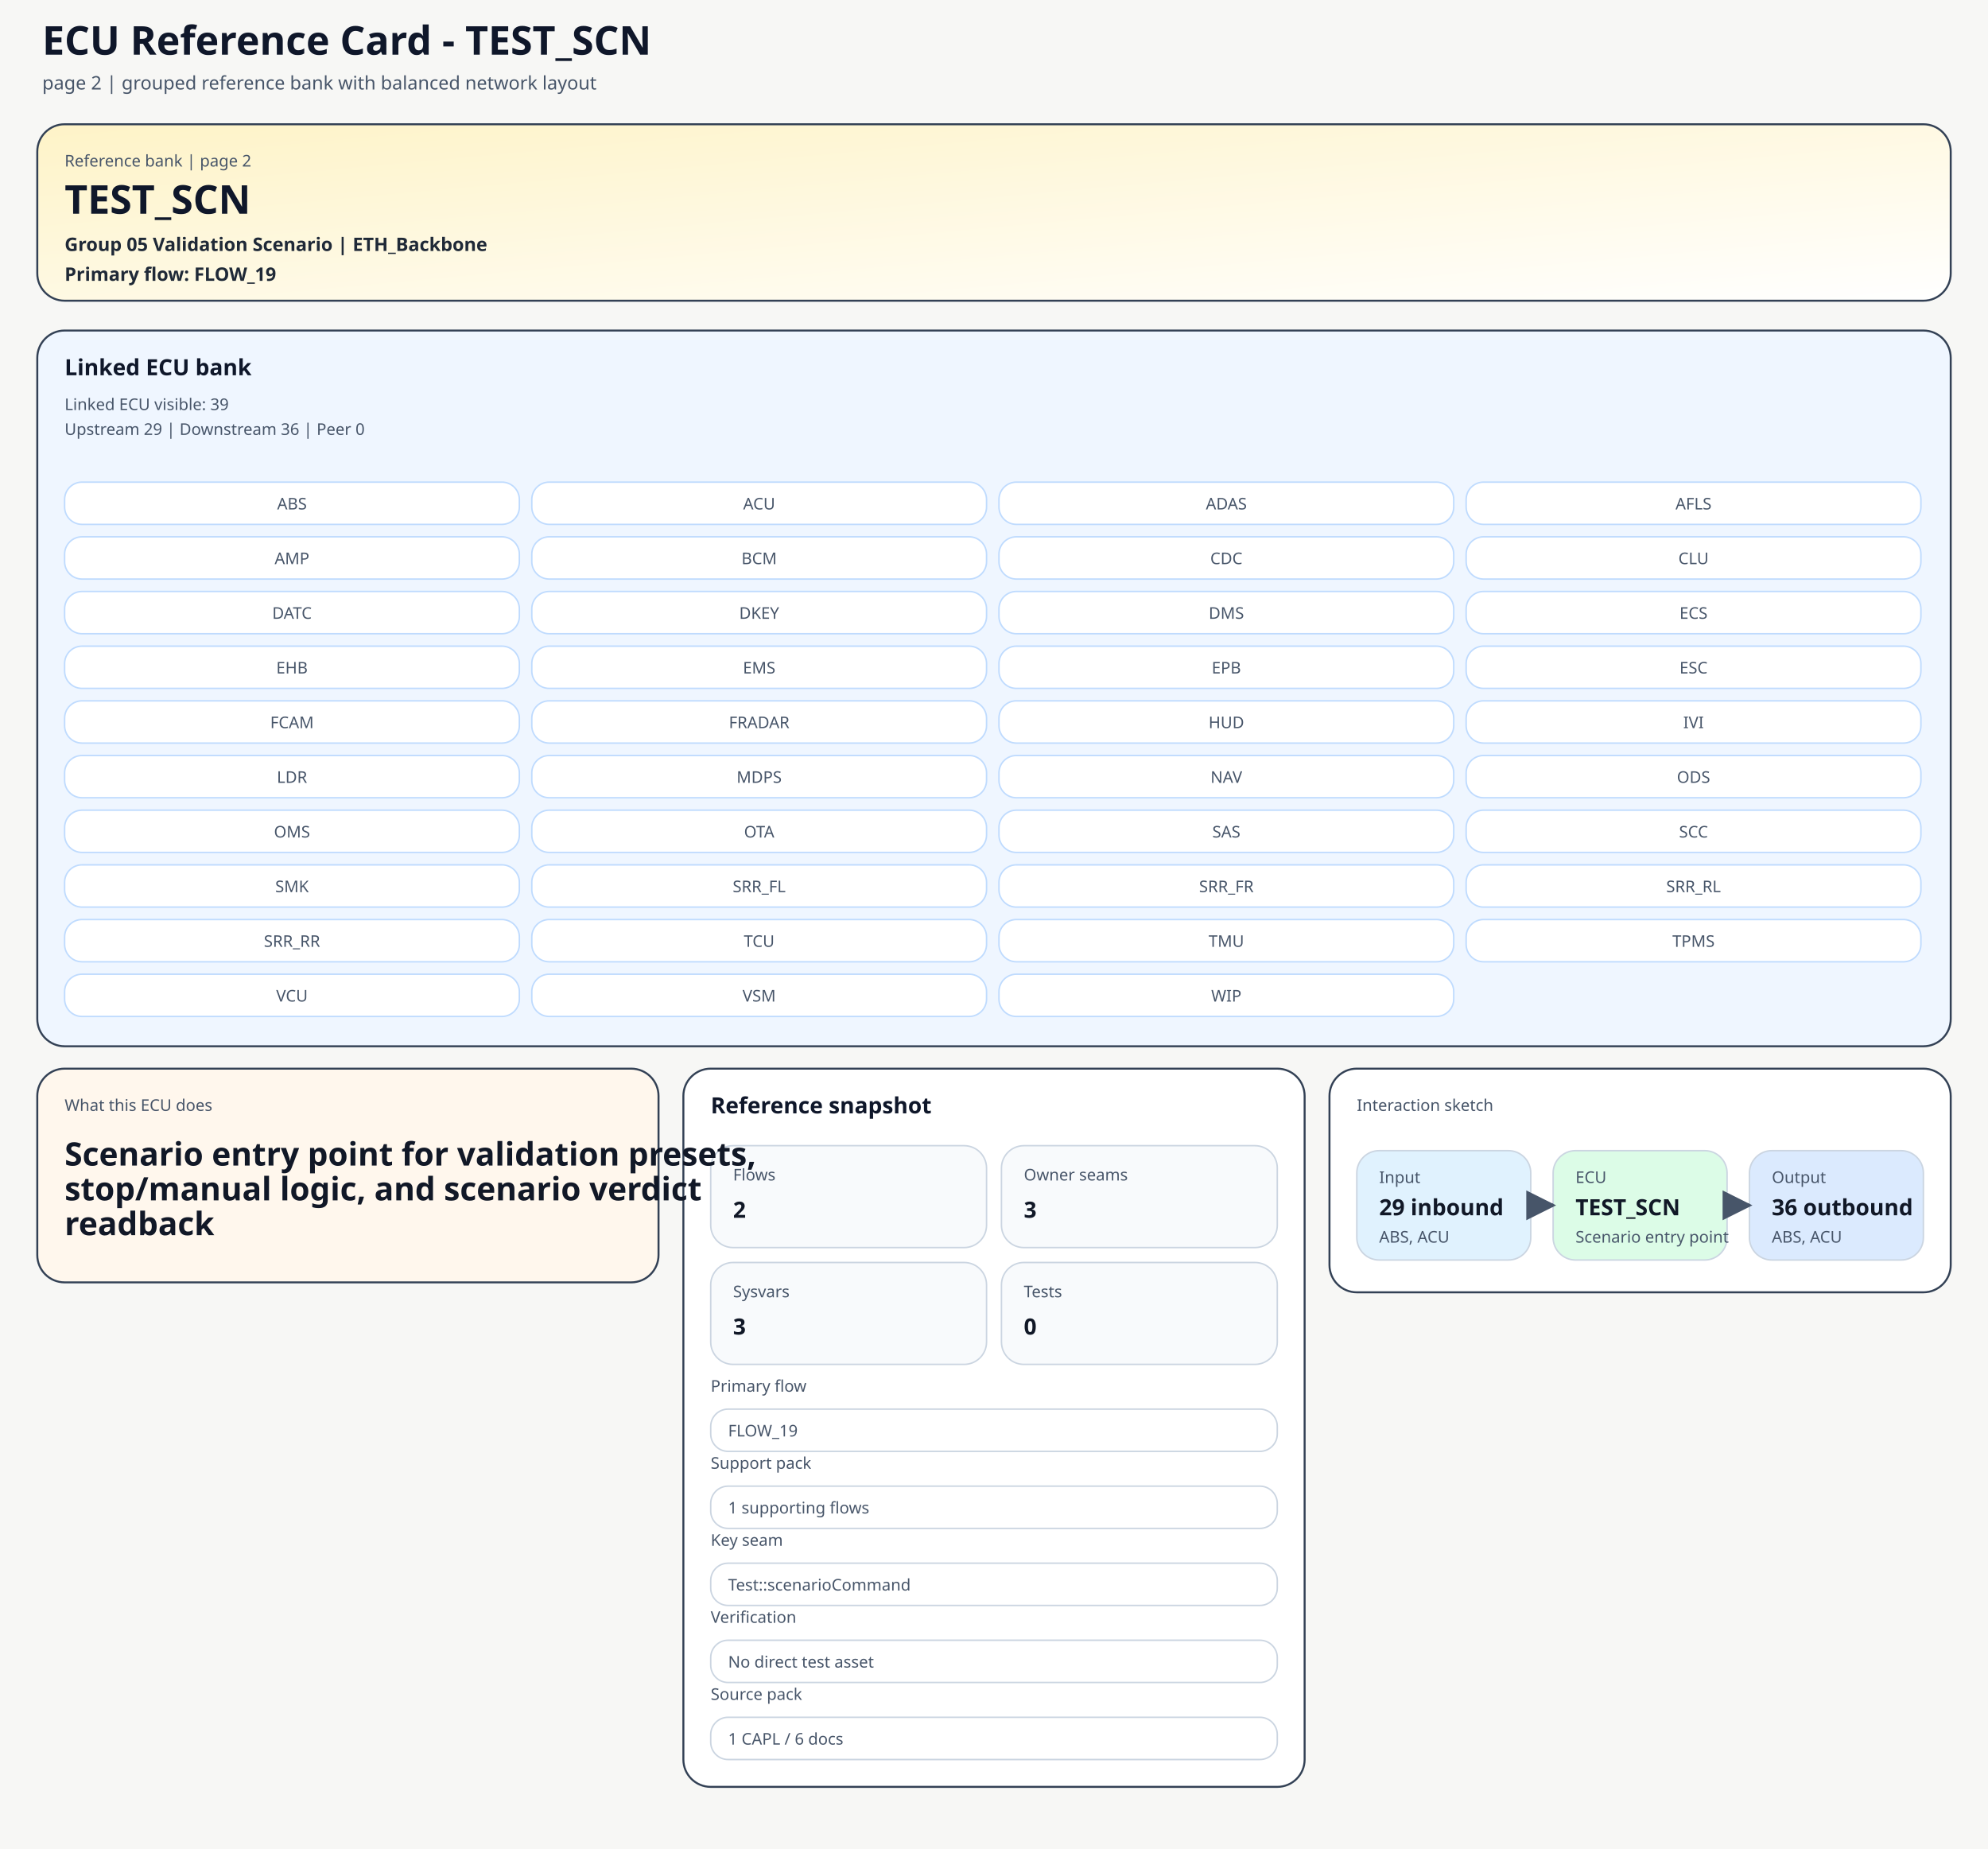
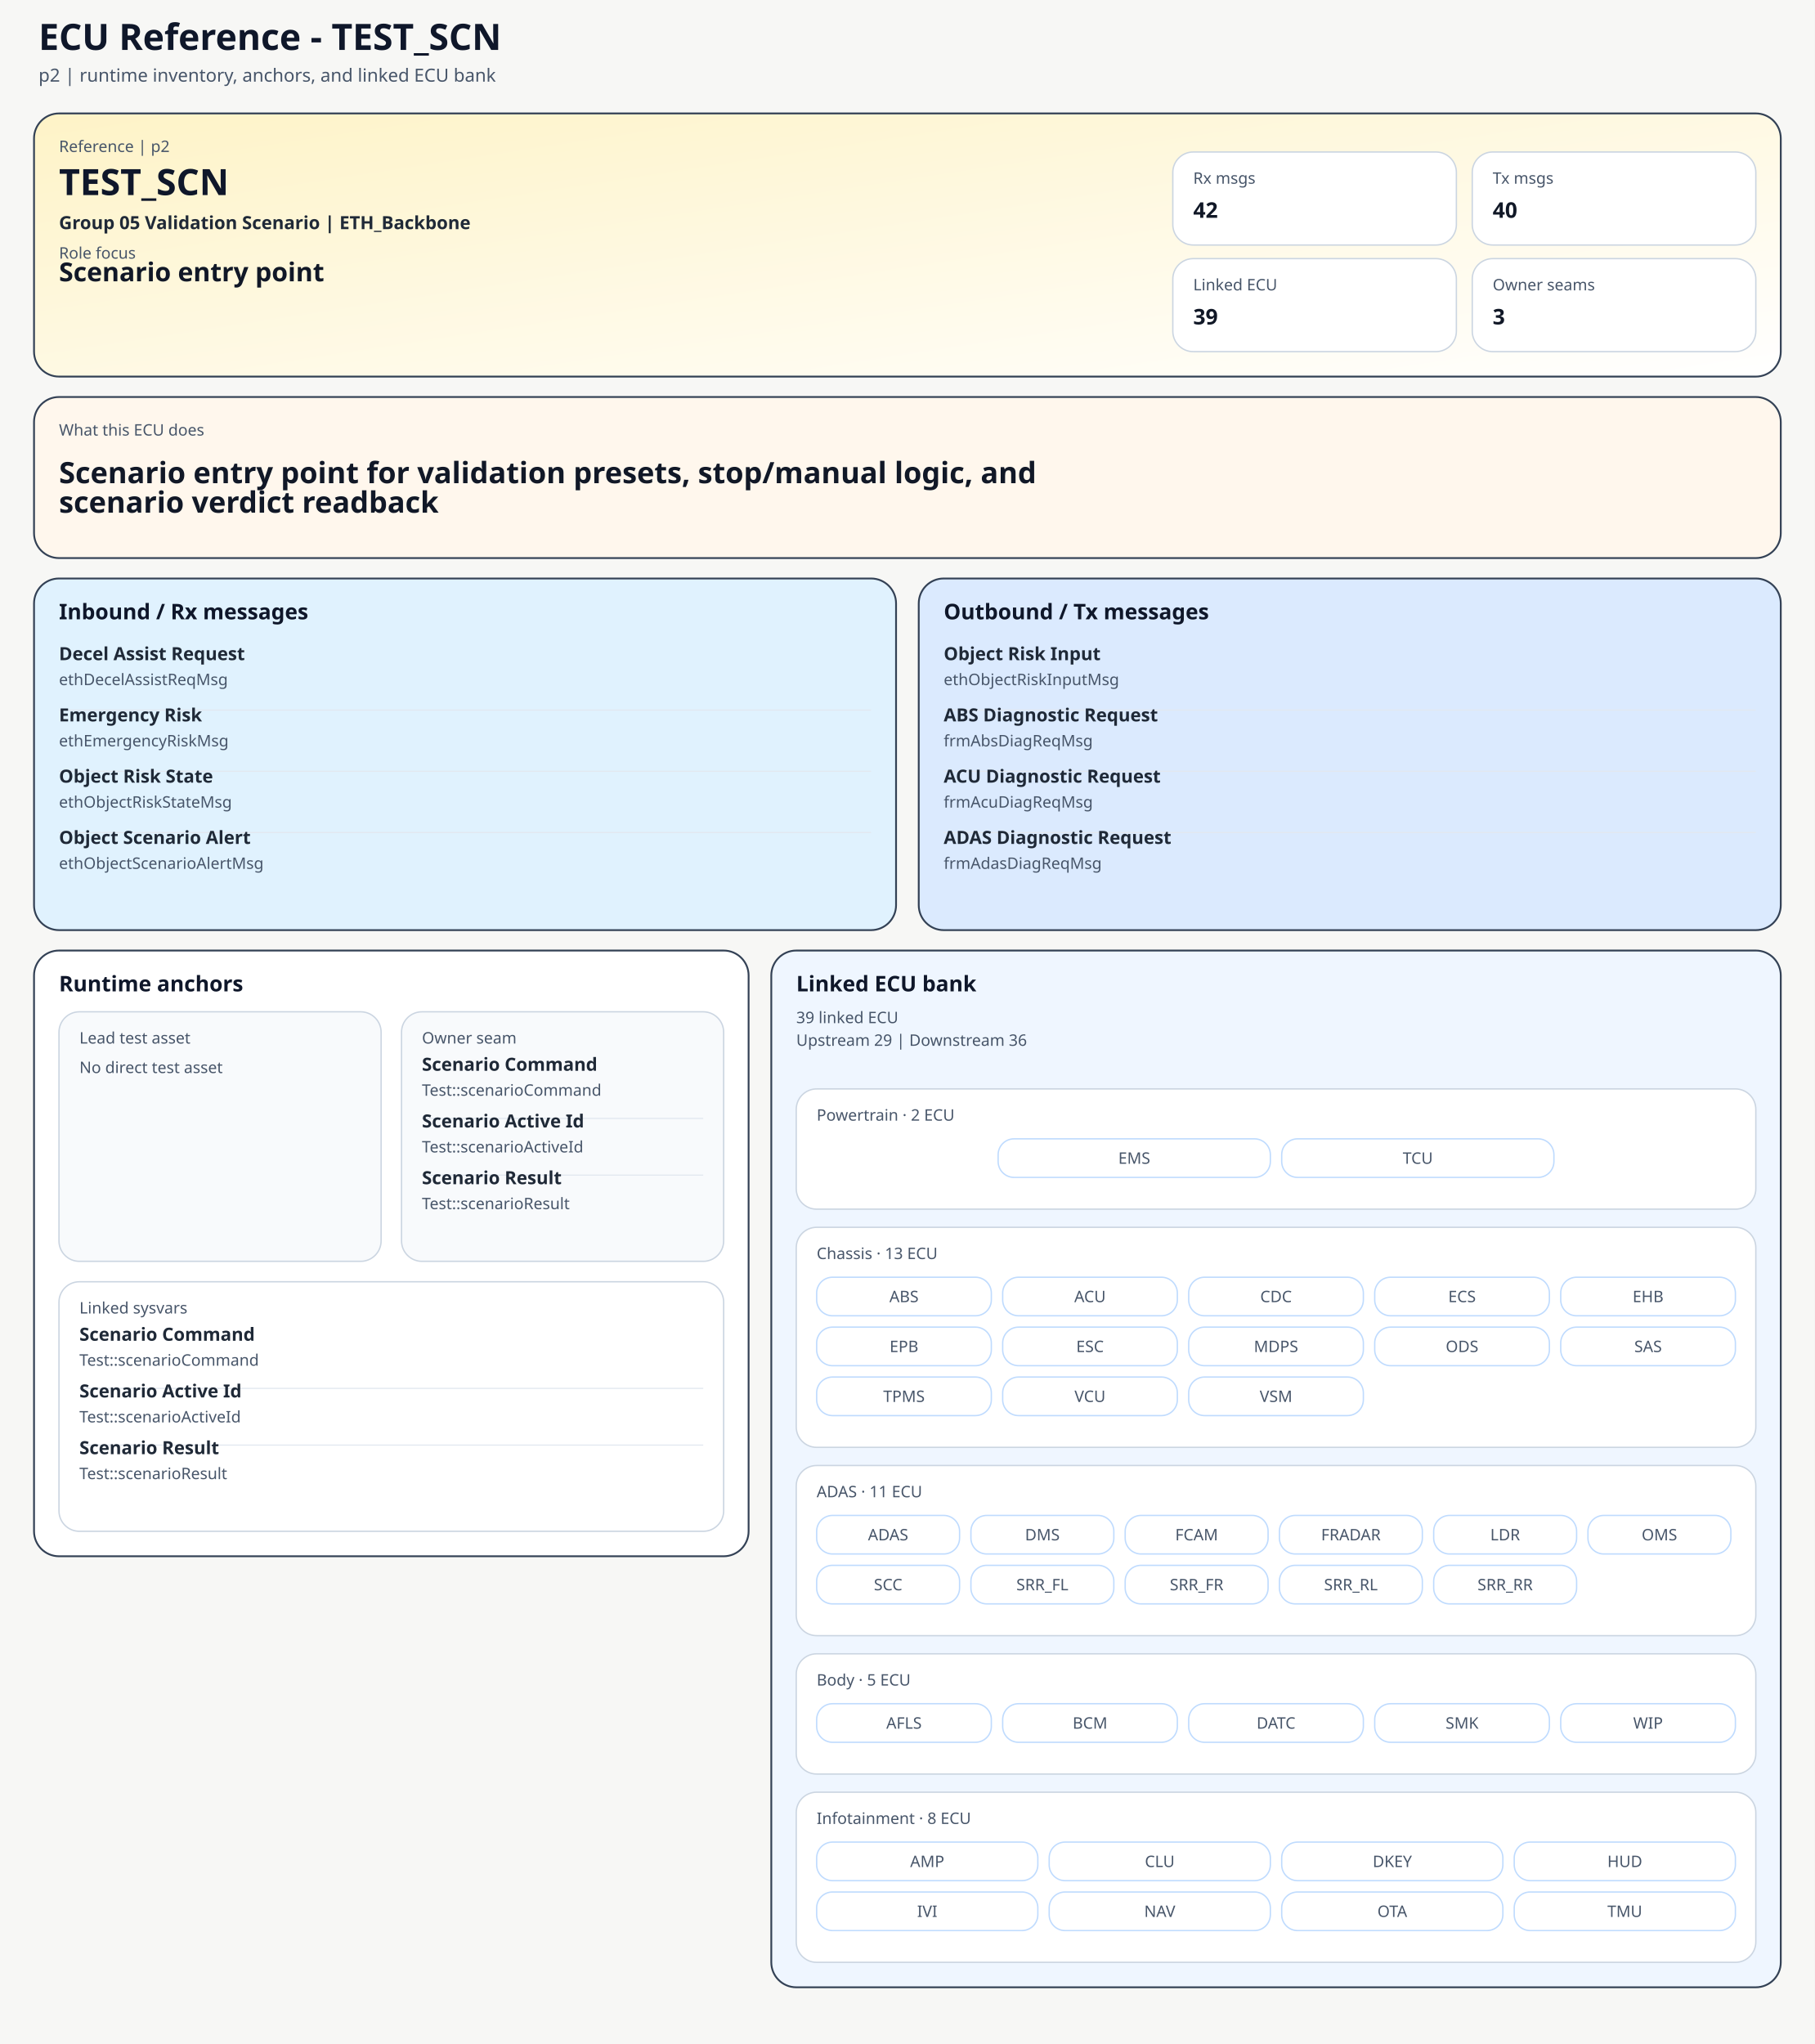
- <svg xmlns="http://www.w3.org/2000/svg" width="1600" height="1488" viewBox="0 0 1600 1488">
+ <svg xmlns="http://www.w3.org/2000/svg" width="1600" height="1802" viewBox="0 0 1600 1802">
  <defs>
    <linearGradient id="heroGradient" x1="0%" y1="0%" x2="100%" y2="100%">
      <stop offset="0%" stop-color="#fef3c7" />
      <stop offset="100%" stop-color="#ffffff" />
    </linearGradient>
    <marker id="arrow" viewBox="0 0 10 10" refX="9" refY="5" markerWidth="8" markerHeight="8" orient="auto-start-reverse">
      <path d="M 0 0 L 10 5 L 0 10 z" fill="#475569" />
    </marker>
  </defs>
  <style>
    .bg { fill: #f7f7f5; }
    .title { font: 700 32px 'Segoe UI', sans-serif; fill: #0f172a; }
-     .sub { font: 500 15px 'Segoe UI', sans-serif; fill: #475569; }
-     .label { font: 700 18px 'Segoe UI', sans-serif; fill: #0f172a; }
-     .text { font: 600 15px 'Segoe UI', sans-serif; fill: #1f2937; }
-     .small { font: 500 13px 'Segoe UI', sans-serif; fill: #475569; }
+     .sub { font: 500 16px 'Segoe UI', sans-serif; fill: #475569; }
+     .label { font: 700 19px 'Segoe UI', sans-serif; fill: #0f172a; }
+     .text { font: 600 16px 'Segoe UI', sans-serif; fill: #1f2937; }
+     .small { font: 500 14px 'Segoe UI', sans-serif; fill: #475569; }
+     .heroRole { font: 700 23px 'Segoe UI', sans-serif; fill: #111827; }
    .statement { font: 700 26px 'Segoe UI', sans-serif; fill: #111827; }
-     .node { font: 700 18px 'Segoe UI', sans-serif; fill: #111827; }
+     .node { font: 700 19px 'Segoe UI', sans-serif; fill: #111827; }
    .box { rx: 22; ry: 22; stroke: #334155; stroke-width: 1.6; }
    .lane { stroke: #64748b; stroke-width: 3; fill: none; marker-end: url(#arrow); }
  </style>
-   <rect x="0" y="0" width="1600" height="1488" class="bg" />
-   <text x="34" y="44" class="title">ECU Reference Card - TEST_SCN</text>
-   <text x="34" y="72" class="sub">page 2 | grouped reference bank with balanced network layout</text>
-   <rect x="30" y="100" width="1540" height="142" class="box" fill="url(#heroGradient)" />
-   <text x="52" y="134" class="small">Reference bank | page 2</text>
+   <rect x="0" y="0" width="1600" height="1802" class="bg" />
+   <text x="34" y="44" class="title">ECU Reference - TEST_SCN</text>
+   <text x="34" y="72" class="sub">p2 | runtime inventory, anchors, and linked ECU bank</text>
+   <rect x="30" y="100" width="1540" height="232" class="box" fill="url(#heroGradient)" />
+   <text x="52" y="134" class="small">Reference | p2</text>
  <text x="52" y="172" class="title">TEST_SCN</text>
  <text x="52" y="202" class="text">Group 05 Validation Scenario | ETH_Backbone</text>
-   <text x="52" y="226" class="text">Primary flow: FLOW_19</text>
-   <rect x="30" y="266" width="1540" height="576" class="box" fill="#eff6ff" />
-   <text x="52" y="302" class="label">Linked ECU bank</text>
-   <text x="52" y="330" class="small">Linked ECU visible: 39</text>
-   <text x="52" y="350" class="small">Upstream 29 | Downstream 36 | Peer 0</text>
-   <rect x="52" y="388" width="366" height="34" rx="14" ry="14" fill="#ffffff" stroke="#bfdbfe" stroke-width="1.2" />
-   <text x="235.0" y="410" text-anchor="middle" class="small">ABS</text>
-   <rect x="428" y="388" width="366" height="34" rx="14" ry="14" fill="#ffffff" stroke="#bfdbfe" stroke-width="1.2" />
-   <text x="611.0" y="410" text-anchor="middle" class="small">ACU</text>
-   <rect x="804" y="388" width="366" height="34" rx="14" ry="14" fill="#ffffff" stroke="#bfdbfe" stroke-width="1.2" />
-   <text x="987.0" y="410" text-anchor="middle" class="small">ADAS</text>
-   <rect x="1180" y="388" width="366" height="34" rx="14" ry="14" fill="#ffffff" stroke="#bfdbfe" stroke-width="1.2" />
-   <text x="1363.0" y="410" text-anchor="middle" class="small">AFLS</text>
-   <rect x="52" y="432" width="366" height="34" rx="14" ry="14" fill="#ffffff" stroke="#bfdbfe" stroke-width="1.2" />
-   <text x="235.0" y="454" text-anchor="middle" class="small">AMP</text>
-   <rect x="428" y="432" width="366" height="34" rx="14" ry="14" fill="#ffffff" stroke="#bfdbfe" stroke-width="1.2" />
-   <text x="611.0" y="454" text-anchor="middle" class="small">BCM</text>
-   <rect x="804" y="432" width="366" height="34" rx="14" ry="14" fill="#ffffff" stroke="#bfdbfe" stroke-width="1.2" />
-   <text x="987.0" y="454" text-anchor="middle" class="small">CDC</text>
-   <rect x="1180" y="432" width="366" height="34" rx="14" ry="14" fill="#ffffff" stroke="#bfdbfe" stroke-width="1.2" />
-   <text x="1363.0" y="454" text-anchor="middle" class="small">CLU</text>
-   <rect x="52" y="476" width="366" height="34" rx="14" ry="14" fill="#ffffff" stroke="#bfdbfe" stroke-width="1.2" />
-   <text x="235.0" y="498" text-anchor="middle" class="small">DATC</text>
-   <rect x="428" y="476" width="366" height="34" rx="14" ry="14" fill="#ffffff" stroke="#bfdbfe" stroke-width="1.2" />
-   <text x="611.0" y="498" text-anchor="middle" class="small">DKEY</text>
-   <rect x="804" y="476" width="366" height="34" rx="14" ry="14" fill="#ffffff" stroke="#bfdbfe" stroke-width="1.2" />
-   <text x="987.0" y="498" text-anchor="middle" class="small">DMS</text>
-   <rect x="1180" y="476" width="366" height="34" rx="14" ry="14" fill="#ffffff" stroke="#bfdbfe" stroke-width="1.2" />
-   <text x="1363.0" y="498" text-anchor="middle" class="small">ECS</text>
-   <rect x="52" y="520" width="366" height="34" rx="14" ry="14" fill="#ffffff" stroke="#bfdbfe" stroke-width="1.2" />
-   <text x="235.0" y="542" text-anchor="middle" class="small">EHB</text>
-   <rect x="428" y="520" width="366" height="34" rx="14" ry="14" fill="#ffffff" stroke="#bfdbfe" stroke-width="1.2" />
-   <text x="611.0" y="542" text-anchor="middle" class="small">EMS</text>
-   <rect x="804" y="520" width="366" height="34" rx="14" ry="14" fill="#ffffff" stroke="#bfdbfe" stroke-width="1.2" />
-   <text x="987.0" y="542" text-anchor="middle" class="small">EPB</text>
-   <rect x="1180" y="520" width="366" height="34" rx="14" ry="14" fill="#ffffff" stroke="#bfdbfe" stroke-width="1.2" />
-   <text x="1363.0" y="542" text-anchor="middle" class="small">ESC</text>
-   <rect x="52" y="564" width="366" height="34" rx="14" ry="14" fill="#ffffff" stroke="#bfdbfe" stroke-width="1.2" />
-   <text x="235.0" y="586" text-anchor="middle" class="small">FCAM</text>
-   <rect x="428" y="564" width="366" height="34" rx="14" ry="14" fill="#ffffff" stroke="#bfdbfe" stroke-width="1.2" />
-   <text x="611.0" y="586" text-anchor="middle" class="small">FRADAR</text>
-   <rect x="804" y="564" width="366" height="34" rx="14" ry="14" fill="#ffffff" stroke="#bfdbfe" stroke-width="1.2" />
-   <text x="987.0" y="586" text-anchor="middle" class="small">HUD</text>
-   <rect x="1180" y="564" width="366" height="34" rx="14" ry="14" fill="#ffffff" stroke="#bfdbfe" stroke-width="1.2" />
-   <text x="1363.0" y="586" text-anchor="middle" class="small">IVI</text>
-   <rect x="52" y="608" width="366" height="34" rx="14" ry="14" fill="#ffffff" stroke="#bfdbfe" stroke-width="1.2" />
-   <text x="235.0" y="630" text-anchor="middle" class="small">LDR</text>
-   <rect x="428" y="608" width="366" height="34" rx="14" ry="14" fill="#ffffff" stroke="#bfdbfe" stroke-width="1.2" />
-   <text x="611.0" y="630" text-anchor="middle" class="small">MDPS</text>
-   <rect x="804" y="608" width="366" height="34" rx="14" ry="14" fill="#ffffff" stroke="#bfdbfe" stroke-width="1.2" />
-   <text x="987.0" y="630" text-anchor="middle" class="small">NAV</text>
-   <rect x="1180" y="608" width="366" height="34" rx="14" ry="14" fill="#ffffff" stroke="#bfdbfe" stroke-width="1.2" />
-   <text x="1363.0" y="630" text-anchor="middle" class="small">ODS</text>
-   <rect x="52" y="652" width="366" height="34" rx="14" ry="14" fill="#ffffff" stroke="#bfdbfe" stroke-width="1.2" />
-   <text x="235.0" y="674" text-anchor="middle" class="small">OMS</text>
-   <rect x="428" y="652" width="366" height="34" rx="14" ry="14" fill="#ffffff" stroke="#bfdbfe" stroke-width="1.2" />
-   <text x="611.0" y="674" text-anchor="middle" class="small">OTA</text>
-   <rect x="804" y="652" width="366" height="34" rx="14" ry="14" fill="#ffffff" stroke="#bfdbfe" stroke-width="1.2" />
-   <text x="987.0" y="674" text-anchor="middle" class="small">SAS</text>
-   <rect x="1180" y="652" width="366" height="34" rx="14" ry="14" fill="#ffffff" stroke="#bfdbfe" stroke-width="1.2" />
-   <text x="1363.0" y="674" text-anchor="middle" class="small">SCC</text>
-   <rect x="52" y="696" width="366" height="34" rx="14" ry="14" fill="#ffffff" stroke="#bfdbfe" stroke-width="1.2" />
-   <text x="235.0" y="718" text-anchor="middle" class="small">SMK</text>
-   <rect x="428" y="696" width="366" height="34" rx="14" ry="14" fill="#ffffff" stroke="#bfdbfe" stroke-width="1.2" />
-   <text x="611.0" y="718" text-anchor="middle" class="small">SRR_FL</text>
-   <rect x="804" y="696" width="366" height="34" rx="14" ry="14" fill="#ffffff" stroke="#bfdbfe" stroke-width="1.2" />
-   <text x="987.0" y="718" text-anchor="middle" class="small">SRR_FR</text>
-   <rect x="1180" y="696" width="366" height="34" rx="14" ry="14" fill="#ffffff" stroke="#bfdbfe" stroke-width="1.2" />
-   <text x="1363.0" y="718" text-anchor="middle" class="small">SRR_RL</text>
-   <rect x="52" y="740" width="366" height="34" rx="14" ry="14" fill="#ffffff" stroke="#bfdbfe" stroke-width="1.2" />
-   <text x="235.0" y="762" text-anchor="middle" class="small">SRR_RR</text>
-   <rect x="428" y="740" width="366" height="34" rx="14" ry="14" fill="#ffffff" stroke="#bfdbfe" stroke-width="1.2" />
-   <text x="611.0" y="762" text-anchor="middle" class="small">TCU</text>
-   <rect x="804" y="740" width="366" height="34" rx="14" ry="14" fill="#ffffff" stroke="#bfdbfe" stroke-width="1.2" />
-   <text x="987.0" y="762" text-anchor="middle" class="small">TMU</text>
-   <rect x="1180" y="740" width="366" height="34" rx="14" ry="14" fill="#ffffff" stroke="#bfdbfe" stroke-width="1.2" />
-   <text x="1363.0" y="762" text-anchor="middle" class="small">TPMS</text>
-   <rect x="52" y="784" width="366" height="34" rx="14" ry="14" fill="#ffffff" stroke="#bfdbfe" stroke-width="1.2" />
-   <text x="235.0" y="806" text-anchor="middle" class="small">VCU</text>
-   <rect x="428" y="784" width="366" height="34" rx="14" ry="14" fill="#ffffff" stroke="#bfdbfe" stroke-width="1.2" />
-   <text x="611.0" y="806" text-anchor="middle" class="small">VSM</text>
-   <rect x="804" y="784" width="366" height="34" rx="14" ry="14" fill="#ffffff" stroke="#bfdbfe" stroke-width="1.2" />
-   <text x="987.0" y="806" text-anchor="middle" class="small">WIP</text>
-   <rect x="550" y="860" width="500" height="578" class="box" fill="#ffffff" />
-   <text x="572" y="896" class="label">Reference snapshot</text>
-   <rect x="572" y="922" width="222" height="82" rx="18" ry="18" fill="#f8fafc" stroke="#cbd5e1" stroke-width="1.2" />
-   <text x="590" y="950" class="small">Flows</text>
-   <text x="590" y="980" class="node">2</text>
-   <rect x="806" y="922" width="222" height="82" rx="18" ry="18" fill="#f8fafc" stroke="#cbd5e1" stroke-width="1.2" />
-   <text x="824" y="950" class="small">Owner seams</text>
-   <text x="824" y="980" class="node">3</text>
-   <rect x="572" y="1016" width="222" height="82" rx="18" ry="18" fill="#f8fafc" stroke="#cbd5e1" stroke-width="1.2" />
-   <text x="590" y="1044" class="small">Sysvars</text>
-   <text x="590" y="1074" class="node">3</text>
-   <rect x="806" y="1016" width="222" height="82" rx="18" ry="18" fill="#f8fafc" stroke="#cbd5e1" stroke-width="1.2" />
-   <text x="824" y="1044" class="small">Tests</text>
-   <text x="824" y="1074" class="node">0</text>
-   <text x="572" y="1120" class="small">Primary flow</text>
-   <rect x="572" y="1134" width="456" height="34" rx="14" ry="14" fill="#ffffff" stroke="#cbd5e1" stroke-width="1.2" />
-   <text x="586" y="1156" class="small">FLOW_19</text>
-   <text x="572" y="1182" class="small">Support pack</text>
-   <rect x="572" y="1196" width="456" height="34" rx="14" ry="14" fill="#ffffff" stroke="#cbd5e1" stroke-width="1.2" />
-   <text x="586" y="1218" class="small">1 supporting flows</text>
-   <text x="572" y="1244" class="small">Key seam</text>
-   <rect x="572" y="1258" width="456" height="34" rx="14" ry="14" fill="#ffffff" stroke="#cbd5e1" stroke-width="1.2" />
-   <text x="586" y="1280" class="small">Test::scenarioCommand</text>
-   <text x="572" y="1306" class="small">Verification</text>
-   <rect x="572" y="1320" width="456" height="34" rx="14" ry="14" fill="#ffffff" stroke="#cbd5e1" stroke-width="1.2" />
-   <text x="586" y="1342" class="small">No direct test asset</text>
-   <text x="572" y="1368" class="small">Source pack</text>
-   <rect x="572" y="1382" width="456" height="34" rx="14" ry="14" fill="#ffffff" stroke="#cbd5e1" stroke-width="1.2" />
-   <text x="586" y="1404" class="small">1 CAPL / 6 docs</text>
-   <rect x="30" y="860" width="500" height="172" class="box" fill="#fff7ed" />
-   <text x="52" y="894" class="small">What this ECU does</text>
-   <text x="52" y="938" class="statement">Scenario entry point for validation presets,</text>
-   <text x="52" y="966" class="statement">stop/manual logic, and scenario verdict</text>
-   <text x="52" y="994" class="statement">readback</text>
-   <rect x="1070" y="860" width="500" height="180" class="box" fill="#ffffff" />
-   <text x="1092" y="894" class="small">Interaction sketch</text>
-   <rect x="1092" y="926" width="140" height="88" rx="18" ry="18" fill="#e0f2fe" stroke="#cbd5e1" stroke-width="1.2" />
-   <text x="1110" y="952" class="small">Input</text>
-   <text x="1110" y="978" class="node">29 inbound</text>
-   <text x="1110" y="1000" class="small">ABS, ACU</text>
-   <rect x="1250" y="926" width="140" height="88" rx="18" ry="18" fill="#dcfce7" stroke="#cbd5e1" stroke-width="1.2" />
-   <text x="1268" y="952" class="small">ECU</text>
-   <text x="1268" y="978" class="node">TEST_SCN</text>
-   <text x="1268" y="1000" class="small">Scenario entry point</text>
-   <rect x="1408" y="926" width="140" height="88" rx="18" ry="18" fill="#dbeafe" stroke="#cbd5e1" stroke-width="1.2" />
-   <text x="1426" y="952" class="small">Output</text>
-   <text x="1426" y="978" class="node">36 outbound</text>
-   <text x="1426" y="1000" class="small">ABS, ACU</text>
-   <line x1="1232" y1="970" x2="1250" y2="970" stroke="#64748b" stroke-width="3" marker-end="url(#arrow)" />
-   <line x1="1390" y1="970" x2="1408" y2="970" stroke="#64748b" stroke-width="3" marker-end="url(#arrow)" />
+   <text x="52" y="228" class="small">Role focus</text>
+   <text x="52" y="248" class="heroRole">Scenario entry point</text>
+   <rect x="1034" y="134" width="250" height="82" rx="18" ry="18" fill="#ffffff" stroke="#cbd5e1" stroke-width="1.2" />
+   <text x="1052" y="162" class="small">Rx msgs</text>
+   <text x="1052" y="192" class="node">42</text>
+   <rect x="1298" y="134" width="250" height="82" rx="18" ry="18" fill="#ffffff" stroke="#cbd5e1" stroke-width="1.2" />
+   <text x="1316" y="162" class="small">Tx msgs</text>
+   <text x="1316" y="192" class="node">40</text>
+   <rect x="1034" y="228" width="250" height="82" rx="18" ry="18" fill="#ffffff" stroke="#cbd5e1" stroke-width="1.2" />
+   <text x="1052" y="256" class="small">Linked ECU</text>
+   <text x="1052" y="286" class="node">39</text>
+   <rect x="1298" y="228" width="250" height="82" rx="18" ry="18" fill="#ffffff" stroke="#cbd5e1" stroke-width="1.2" />
+   <text x="1316" y="256" class="small">Owner seams</text>
+   <text x="1316" y="286" class="node">3</text>
+   <rect x="30" y="350" width="1540" height="142" class="box" fill="#fff7ed" />
+   <text x="52" y="384" class="small">What this ECU does</text>
+   <text x="52" y="426" class="statement">Scenario entry point for validation presets, stop/manual logic, and</text>
+   <text x="52" y="452" class="statement">scenario verdict readback</text>
+   <rect x="30" y="510" width="760" height="310" class="box" fill="#e0f2fe" />
+   <text x="52" y="546" class="label">Inbound / Rx messages</text>
+   <text x="52" y="582" class="text">Decel Assist Request</text>
+   <text x="52" y="604" class="small">ethDecelAssistReqMsg</text>
+   <line x1="52" y1="626" x2="768" y2="626" stroke="#e2e8f0" stroke-width="1.0" />
+   <text x="52" y="636" class="text">Emergency Risk</text>
+   <text x="52" y="658" class="small">ethEmergencyRiskMsg</text>
+   <line x1="52" y1="680" x2="768" y2="680" stroke="#e2e8f0" stroke-width="1.0" />
+   <text x="52" y="690" class="text">Object Risk State</text>
+   <text x="52" y="712" class="small">ethObjectRiskStateMsg</text>
+   <line x1="52" y1="734" x2="768" y2="734" stroke="#e2e8f0" stroke-width="1.0" />
+   <text x="52" y="744" class="text">Object Scenario Alert</text>
+   <text x="52" y="766" class="small">ethObjectScenarioAlertMsg</text>
+   <rect x="810" y="510" width="760" height="310" class="box" fill="#dbeafe" />
+   <text x="832" y="546" class="label">Outbound / Tx messages</text>
+   <text x="832" y="582" class="text">Object Risk Input</text>
+   <text x="832" y="604" class="small">ethObjectRiskInputMsg</text>
+   <line x1="832" y1="626" x2="1548" y2="626" stroke="#e2e8f0" stroke-width="1.0" />
+   <text x="832" y="636" class="text">ABS Diagnostic Request</text>
+   <text x="832" y="658" class="small">frmAbsDiagReqMsg</text>
+   <line x1="832" y1="680" x2="1548" y2="680" stroke="#e2e8f0" stroke-width="1.0" />
+   <text x="832" y="690" class="text">ACU Diagnostic Request</text>
+   <text x="832" y="712" class="small">frmAcuDiagReqMsg</text>
+   <line x1="832" y1="734" x2="1548" y2="734" stroke="#e2e8f0" stroke-width="1.0" />
+   <text x="832" y="744" class="text">ADAS Diagnostic Request</text>
+   <text x="832" y="766" class="small">frmAdasDiagReqMsg</text>
+   <rect x="30" y="838" width="630" height="534" class="box" fill="#ffffff" />
+   <text x="52" y="874" class="label">Runtime anchors</text>
+   <rect x="52" y="892" width="284" height="220" rx="18" ry="18" fill="#f8fafc" stroke="#cbd5e1" stroke-width="1.2" />
+   <text x="70" y="920" class="small">Lead test asset</text>
+   <text x="70" y="946" class="small">No direct test asset</text>
+   <rect x="354" y="892" width="284" height="220" rx="18" ry="18" fill="#f8fafc" stroke="#cbd5e1" stroke-width="1.2" />
+   <text x="372" y="920" class="small">Owner seam</text>
+   <text x="372" y="944" class="text">Scenario Command</text>
+   <text x="372" y="966" class="small">Test::scenarioCommand</text>
+   <line x1="372" y1="986" x2="620" y2="986" stroke="#e2e8f0" stroke-width="1.0" />
+   <text x="372" y="994" class="text">Scenario Active Id</text>
+   <text x="372" y="1016" class="small">Test::scenarioActiveId</text>
+   <line x1="372" y1="1036" x2="620" y2="1036" stroke="#e2e8f0" stroke-width="1.0" />
+   <text x="372" y="1044" class="text">Scenario Result</text>
+   <text x="372" y="1066" class="small">Test::scenarioResult</text>
+   <rect x="52" y="1130" width="586" height="220" rx="18" ry="18" fill="#ffffff" stroke="#cbd5e1" stroke-width="1.2" />
+   <text x="70" y="1158" class="small">Linked sysvars</text>
+   <text x="70" y="1182" class="text">Scenario Command</text>
+   <text x="70" y="1204" class="small">Test::scenarioCommand</text>
+   <line x1="70" y1="1224" x2="620" y2="1224" stroke="#e2e8f0" stroke-width="1.0" />
+   <text x="70" y="1232" class="text">Scenario Active Id</text>
+   <text x="70" y="1254" class="small">Test::scenarioActiveId</text>
+   <line x1="70" y1="1274" x2="620" y2="1274" stroke="#e2e8f0" stroke-width="1.0" />
+   <text x="70" y="1282" class="text">Scenario Result</text>
+   <text x="70" y="1304" class="small">Test::scenarioResult</text>
+   <rect x="680" y="838" width="890" height="914" class="box" fill="#eff6ff" />
+   <text x="702" y="874" class="label">Linked ECU bank</text>
+   <text x="702" y="902" class="small">39 linked ECU</text>
+   <text x="702" y="922" class="small">Upstream 29 | Downstream 36</text>
+   <rect x="702" y="960" width="846" height="106" rx="18" ry="18" fill="#ffffff" stroke="#cbd5e1" stroke-width="1.2" />
+   <text x="720" y="988" class="small">Powertrain · 2 ECU</text>
+   <rect x="880" y="1004" width="240" height="34" rx="14" ry="14" fill="#ffffff" stroke="#bfdbfe" stroke-width="1.2" />
+   <text x="1000.0" y="1026" text-anchor="middle" class="small">EMS</text>
+   <rect x="1130" y="1004" width="240" height="34" rx="14" ry="14" fill="#ffffff" stroke="#bfdbfe" stroke-width="1.2" />
+   <text x="1250.0" y="1026" text-anchor="middle" class="small">TCU</text>
+   <rect x="702" y="1082" width="846" height="194" rx="18" ry="18" fill="#ffffff" stroke="#cbd5e1" stroke-width="1.2" />
+   <text x="720" y="1110" class="small">Chassis · 13 ECU</text>
+   <rect x="720" y="1126" width="154" height="34" rx="14" ry="14" fill="#ffffff" stroke="#bfdbfe" stroke-width="1.2" />
+   <text x="797.0" y="1148" text-anchor="middle" class="small">ABS</text>
+   <rect x="884" y="1126" width="154" height="34" rx="14" ry="14" fill="#ffffff" stroke="#bfdbfe" stroke-width="1.2" />
+   <text x="961.0" y="1148" text-anchor="middle" class="small">ACU</text>
+   <rect x="1048" y="1126" width="154" height="34" rx="14" ry="14" fill="#ffffff" stroke="#bfdbfe" stroke-width="1.2" />
+   <text x="1125.0" y="1148" text-anchor="middle" class="small">CDC</text>
+   <rect x="1212" y="1126" width="154" height="34" rx="14" ry="14" fill="#ffffff" stroke="#bfdbfe" stroke-width="1.2" />
+   <text x="1289.0" y="1148" text-anchor="middle" class="small">ECS</text>
+   <rect x="1376" y="1126" width="154" height="34" rx="14" ry="14" fill="#ffffff" stroke="#bfdbfe" stroke-width="1.2" />
+   <text x="1453.0" y="1148" text-anchor="middle" class="small">EHB</text>
+   <rect x="720" y="1170" width="154" height="34" rx="14" ry="14" fill="#ffffff" stroke="#bfdbfe" stroke-width="1.2" />
+   <text x="797.0" y="1192" text-anchor="middle" class="small">EPB</text>
+   <rect x="884" y="1170" width="154" height="34" rx="14" ry="14" fill="#ffffff" stroke="#bfdbfe" stroke-width="1.2" />
+   <text x="961.0" y="1192" text-anchor="middle" class="small">ESC</text>
+   <rect x="1048" y="1170" width="154" height="34" rx="14" ry="14" fill="#ffffff" stroke="#bfdbfe" stroke-width="1.2" />
+   <text x="1125.0" y="1192" text-anchor="middle" class="small">MDPS</text>
+   <rect x="1212" y="1170" width="154" height="34" rx="14" ry="14" fill="#ffffff" stroke="#bfdbfe" stroke-width="1.2" />
+   <text x="1289.0" y="1192" text-anchor="middle" class="small">ODS</text>
+   <rect x="1376" y="1170" width="154" height="34" rx="14" ry="14" fill="#ffffff" stroke="#bfdbfe" stroke-width="1.2" />
+   <text x="1453.0" y="1192" text-anchor="middle" class="small">SAS</text>
+   <rect x="720" y="1214" width="154" height="34" rx="14" ry="14" fill="#ffffff" stroke="#bfdbfe" stroke-width="1.2" />
+   <text x="797.0" y="1236" text-anchor="middle" class="small">TPMS</text>
+   <rect x="884" y="1214" width="154" height="34" rx="14" ry="14" fill="#ffffff" stroke="#bfdbfe" stroke-width="1.2" />
+   <text x="961.0" y="1236" text-anchor="middle" class="small">VCU</text>
+   <rect x="1048" y="1214" width="154" height="34" rx="14" ry="14" fill="#ffffff" stroke="#bfdbfe" stroke-width="1.2" />
+   <text x="1125.0" y="1236" text-anchor="middle" class="small">VSM</text>
+   <rect x="702" y="1292" width="846" height="150" rx="18" ry="18" fill="#ffffff" stroke="#cbd5e1" stroke-width="1.2" />
+   <text x="720" y="1320" class="small">ADAS · 11 ECU</text>
+   <rect x="720" y="1336" width="126" height="34" rx="14" ry="14" fill="#ffffff" stroke="#bfdbfe" stroke-width="1.2" />
+   <text x="783.0" y="1358" text-anchor="middle" class="small">ADAS</text>
+   <rect x="856" y="1336" width="126" height="34" rx="14" ry="14" fill="#ffffff" stroke="#bfdbfe" stroke-width="1.2" />
+   <text x="919.0" y="1358" text-anchor="middle" class="small">DMS</text>
+   <rect x="992" y="1336" width="126" height="34" rx="14" ry="14" fill="#ffffff" stroke="#bfdbfe" stroke-width="1.2" />
+   <text x="1055.0" y="1358" text-anchor="middle" class="small">FCAM</text>
+   <rect x="1128" y="1336" width="126" height="34" rx="14" ry="14" fill="#ffffff" stroke="#bfdbfe" stroke-width="1.2" />
+   <text x="1191.0" y="1358" text-anchor="middle" class="small">FRADAR</text>
+   <rect x="1264" y="1336" width="126" height="34" rx="14" ry="14" fill="#ffffff" stroke="#bfdbfe" stroke-width="1.2" />
+   <text x="1327.0" y="1358" text-anchor="middle" class="small">LDR</text>
+   <rect x="1400" y="1336" width="126" height="34" rx="14" ry="14" fill="#ffffff" stroke="#bfdbfe" stroke-width="1.2" />
+   <text x="1463.0" y="1358" text-anchor="middle" class="small">OMS</text>
+   <rect x="720" y="1380" width="126" height="34" rx="14" ry="14" fill="#ffffff" stroke="#bfdbfe" stroke-width="1.2" />
+   <text x="783.0" y="1402" text-anchor="middle" class="small">SCC</text>
+   <rect x="856" y="1380" width="126" height="34" rx="14" ry="14" fill="#ffffff" stroke="#bfdbfe" stroke-width="1.2" />
+   <text x="919.0" y="1402" text-anchor="middle" class="small">SRR_FL</text>
+   <rect x="992" y="1380" width="126" height="34" rx="14" ry="14" fill="#ffffff" stroke="#bfdbfe" stroke-width="1.2" />
+   <text x="1055.0" y="1402" text-anchor="middle" class="small">SRR_FR</text>
+   <rect x="1128" y="1380" width="126" height="34" rx="14" ry="14" fill="#ffffff" stroke="#bfdbfe" stroke-width="1.2" />
+   <text x="1191.0" y="1402" text-anchor="middle" class="small">SRR_RL</text>
+   <rect x="1264" y="1380" width="126" height="34" rx="14" ry="14" fill="#ffffff" stroke="#bfdbfe" stroke-width="1.2" />
+   <text x="1327.0" y="1402" text-anchor="middle" class="small">SRR_RR</text>
+   <rect x="702" y="1458" width="846" height="106" rx="18" ry="18" fill="#ffffff" stroke="#cbd5e1" stroke-width="1.2" />
+   <text x="720" y="1486" class="small">Body · 5 ECU</text>
+   <rect x="720" y="1502" width="154" height="34" rx="14" ry="14" fill="#ffffff" stroke="#bfdbfe" stroke-width="1.2" />
+   <text x="797.0" y="1524" text-anchor="middle" class="small">AFLS</text>
+   <rect x="884" y="1502" width="154" height="34" rx="14" ry="14" fill="#ffffff" stroke="#bfdbfe" stroke-width="1.2" />
+   <text x="961.0" y="1524" text-anchor="middle" class="small">BCM</text>
+   <rect x="1048" y="1502" width="154" height="34" rx="14" ry="14" fill="#ffffff" stroke="#bfdbfe" stroke-width="1.2" />
+   <text x="1125.0" y="1524" text-anchor="middle" class="small">DATC</text>
+   <rect x="1212" y="1502" width="154" height="34" rx="14" ry="14" fill="#ffffff" stroke="#bfdbfe" stroke-width="1.2" />
+   <text x="1289.0" y="1524" text-anchor="middle" class="small">SMK</text>
+   <rect x="1376" y="1502" width="154" height="34" rx="14" ry="14" fill="#ffffff" stroke="#bfdbfe" stroke-width="1.2" />
+   <text x="1453.0" y="1524" text-anchor="middle" class="small">WIP</text>
+   <rect x="702" y="1580" width="846" height="150" rx="18" ry="18" fill="#ffffff" stroke="#cbd5e1" stroke-width="1.2" />
+   <text x="720" y="1608" class="small">Infotainment · 8 ECU</text>
+   <rect x="720" y="1624" width="195" height="34" rx="14" ry="14" fill="#ffffff" stroke="#bfdbfe" stroke-width="1.2" />
+   <text x="817.5" y="1646" text-anchor="middle" class="small">AMP</text>
+   <rect x="925" y="1624" width="195" height="34" rx="14" ry="14" fill="#ffffff" stroke="#bfdbfe" stroke-width="1.2" />
+   <text x="1022.5" y="1646" text-anchor="middle" class="small">CLU</text>
+   <rect x="1130" y="1624" width="195" height="34" rx="14" ry="14" fill="#ffffff" stroke="#bfdbfe" stroke-width="1.2" />
+   <text x="1227.5" y="1646" text-anchor="middle" class="small">DKEY</text>
+   <rect x="1335" y="1624" width="195" height="34" rx="14" ry="14" fill="#ffffff" stroke="#bfdbfe" stroke-width="1.2" />
+   <text x="1432.5" y="1646" text-anchor="middle" class="small">HUD</text>
+   <rect x="720" y="1668" width="195" height="34" rx="14" ry="14" fill="#ffffff" stroke="#bfdbfe" stroke-width="1.2" />
+   <text x="817.5" y="1690" text-anchor="middle" class="small">IVI</text>
+   <rect x="925" y="1668" width="195" height="34" rx="14" ry="14" fill="#ffffff" stroke="#bfdbfe" stroke-width="1.2" />
+   <text x="1022.5" y="1690" text-anchor="middle" class="small">NAV</text>
+   <rect x="1130" y="1668" width="195" height="34" rx="14" ry="14" fill="#ffffff" stroke="#bfdbfe" stroke-width="1.2" />
+   <text x="1227.5" y="1690" text-anchor="middle" class="small">OTA</text>
+   <rect x="1335" y="1668" width="195" height="34" rx="14" ry="14" fill="#ffffff" stroke="#bfdbfe" stroke-width="1.2" />
+   <text x="1432.5" y="1690" text-anchor="middle" class="small">TMU</text>
</svg>
